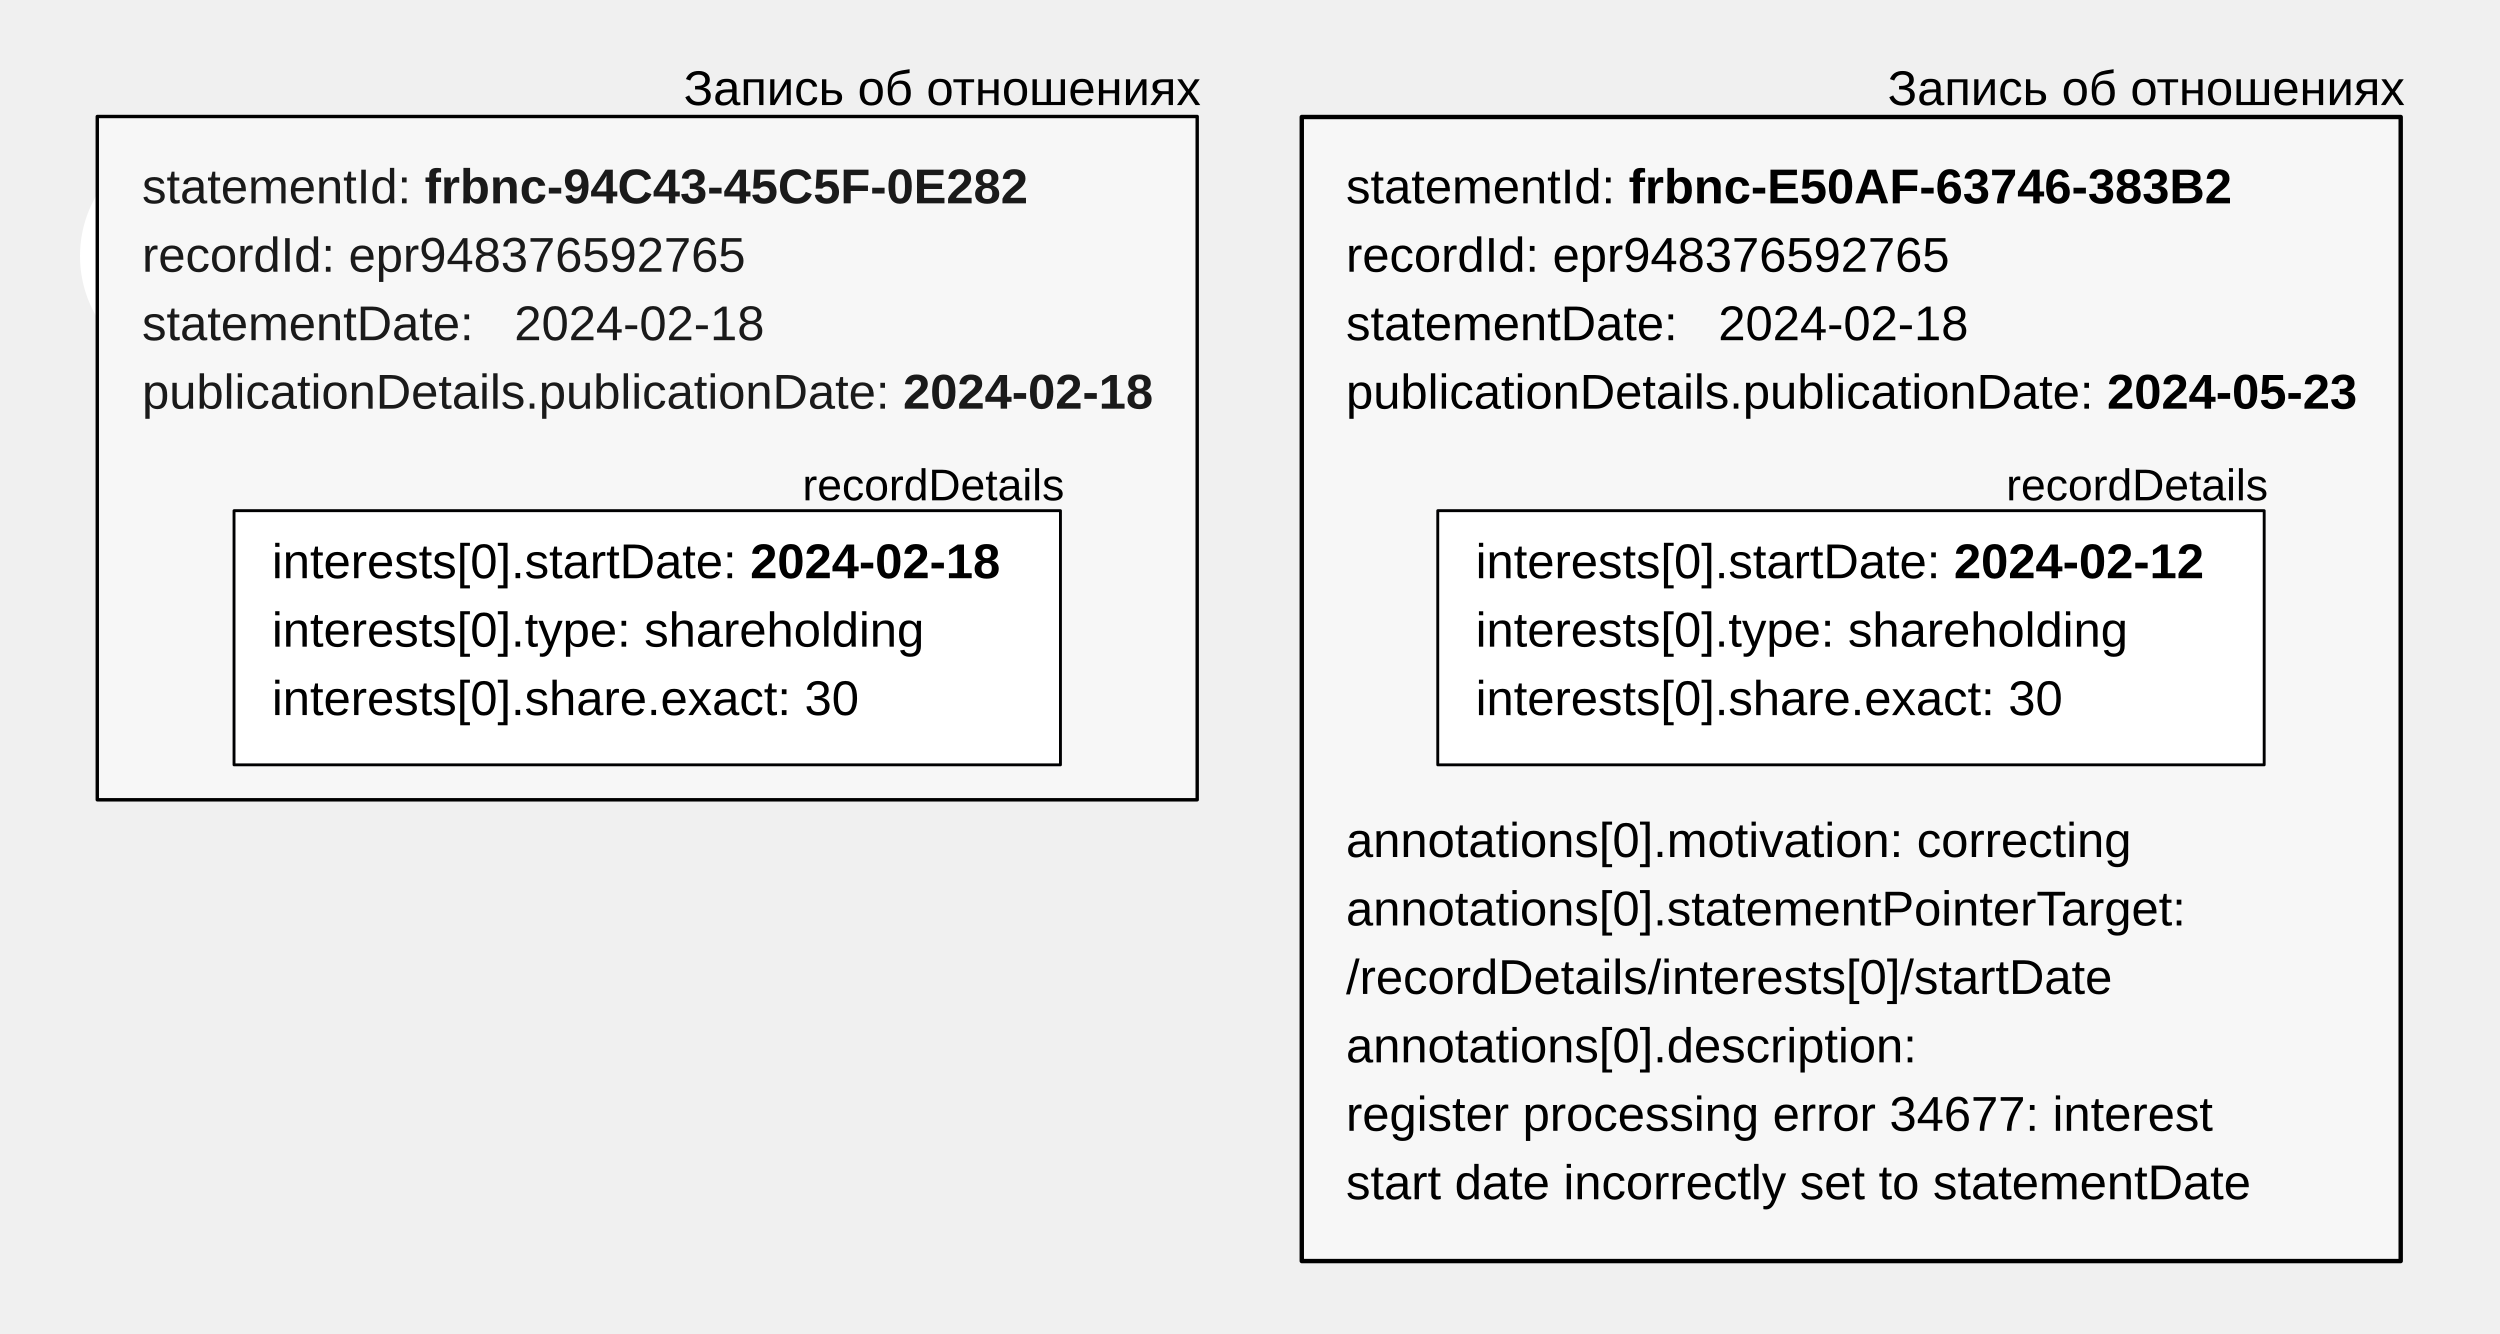
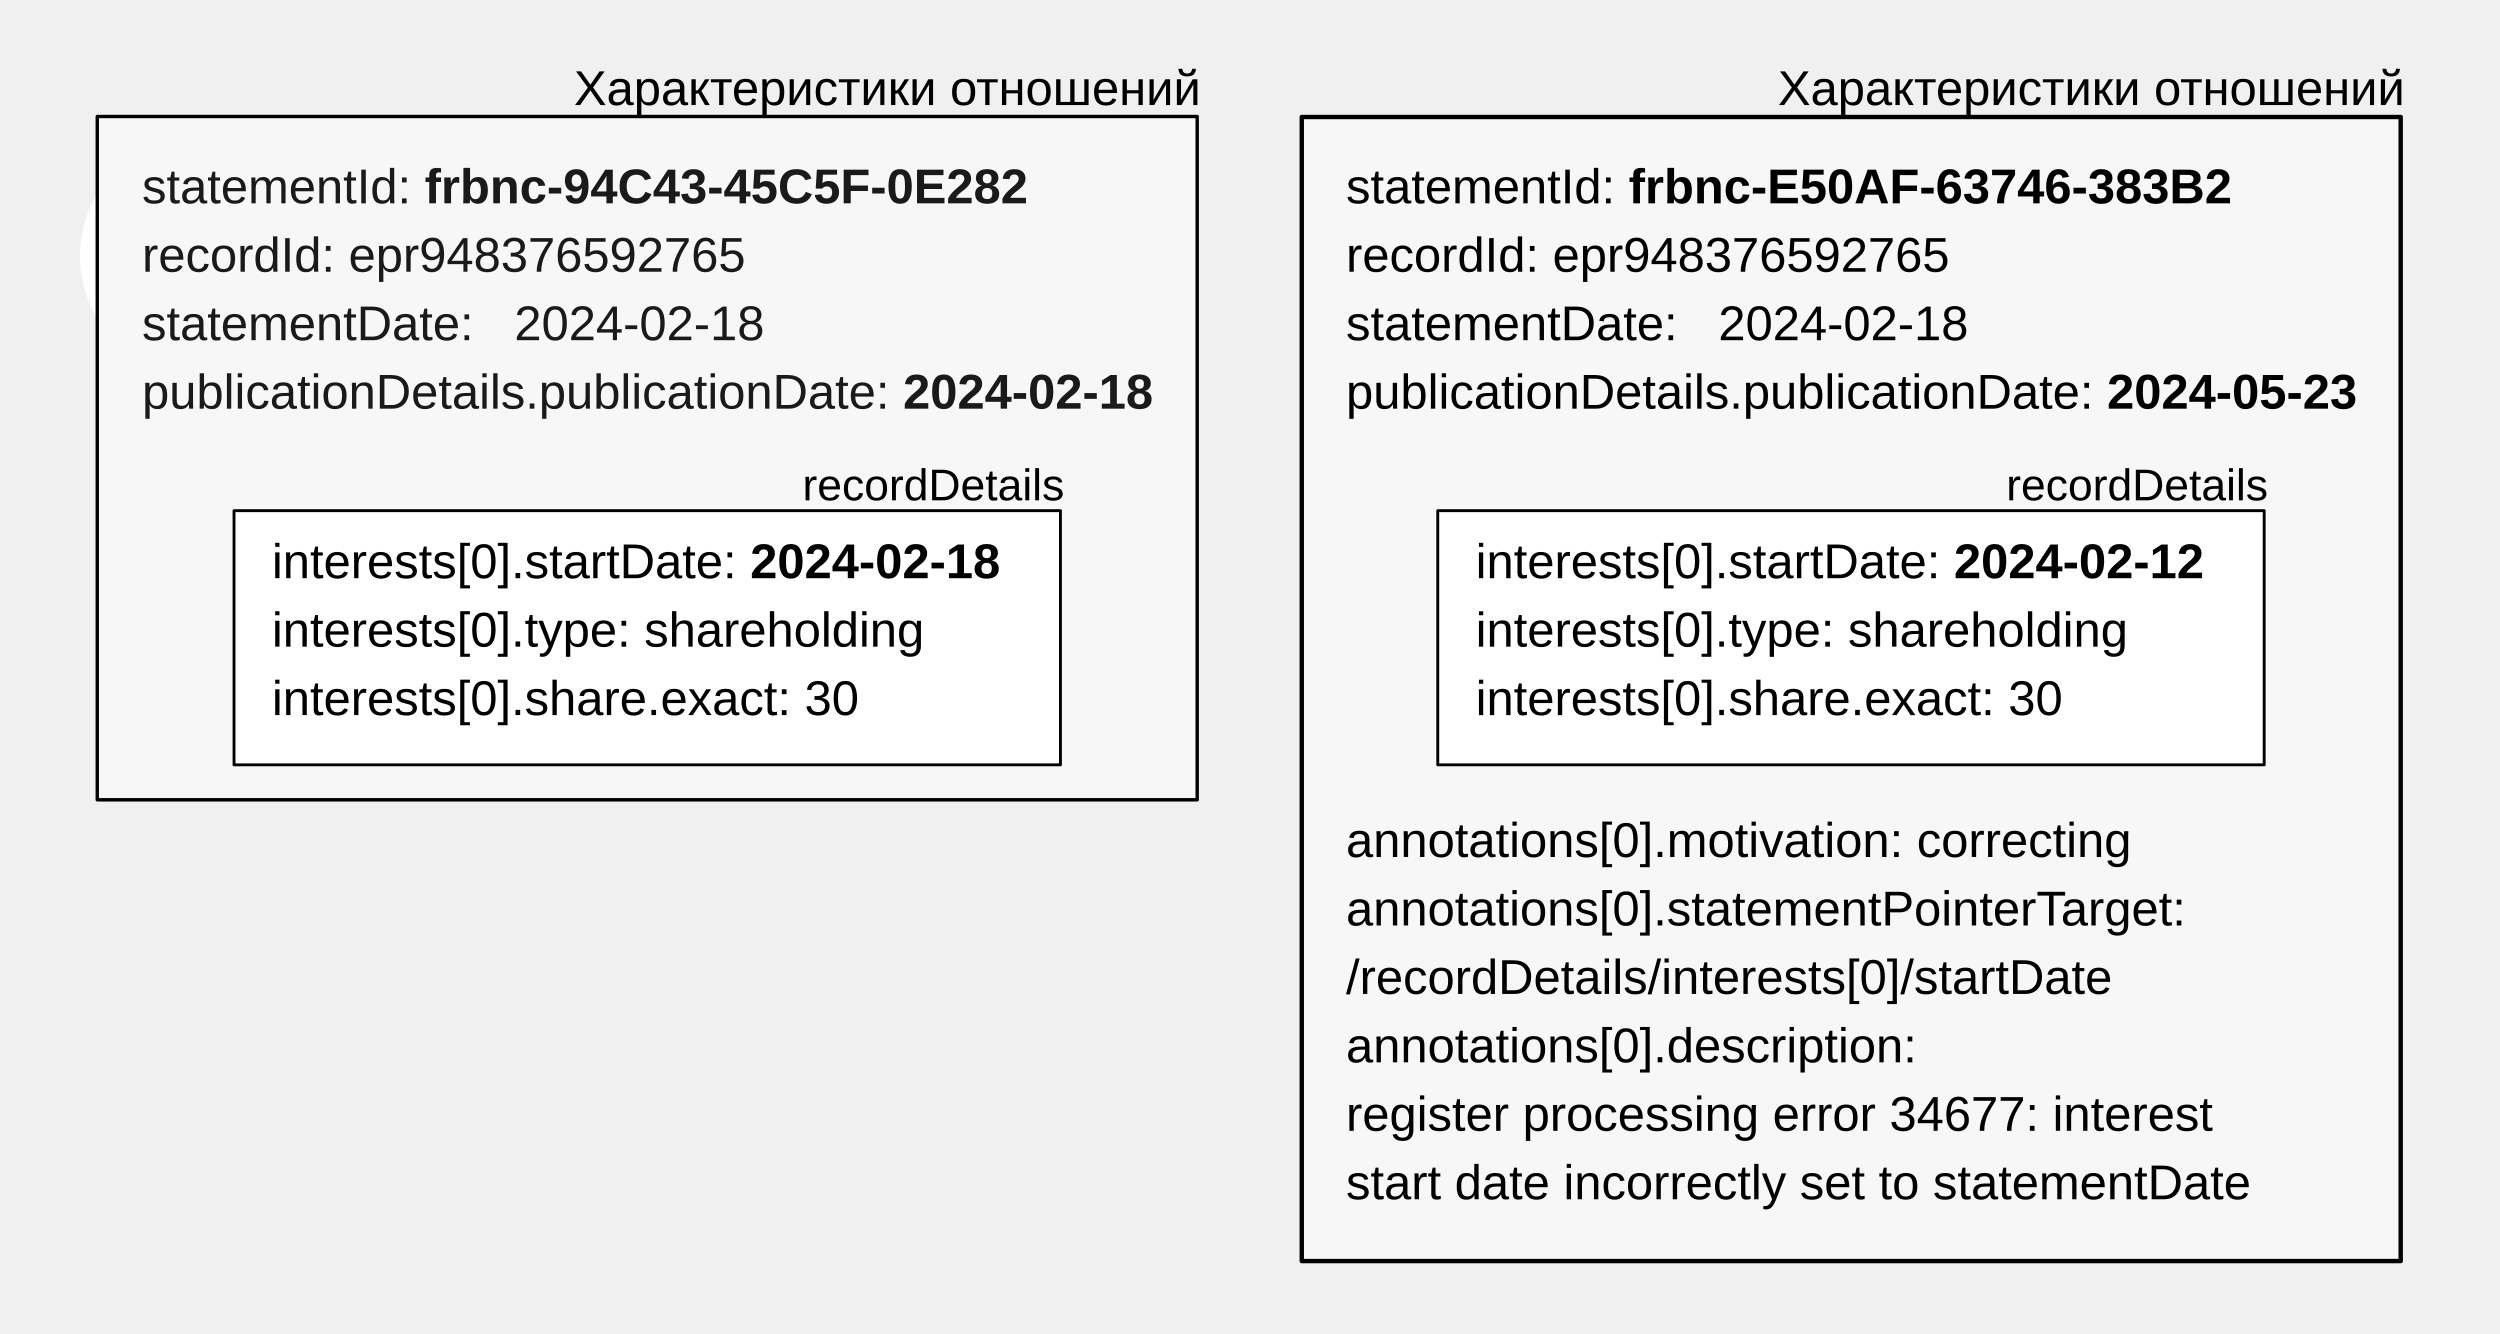
<svg xmlns="http://www.w3.org/2000/svg" version="1.1" viewBox="0 0 750 400" fill="none" stroke="none" stroke-linecap="square" stroke-miterlimit="10" id="svg15" width="750" height="400">
  <defs id="defs15">
    </defs>
  <clipPath id="p.0">
    <path d="M 0,0 H 481.134 V 423.533 H 0 Z" clip-rule="nonzero" id="path1" />
  </clipPath>
  <g clip-path="url(#p.0)" id="g15" style="display:inline" transform="translate(0,20.80498)">
    <path fill="#000000" fill-opacity="0" d="M 0,0 H 481.134 V 423.533 H 0 Z" fill-rule="evenodd" id="path2" />
    <path fill="#000000" fill-opacity="0" d="m 60,92 v 109.523 h 0.063 v 109.532" fill-rule="evenodd" id="path3" />
    <path fill="#ffffff" d="m 24,56 v 0 c 0,-19.882 16.118,-36 36,-36 v 0 C 69.548,20 78.705,23.793 85.456,30.544 92.207,37.295 96,46.452 96,56 v 0 c 0,19.882 -16.118,36 -36,36 v 0 c -19.882,0 -36,-16.118 -36,-36 z" fill-rule="evenodd" id="path6" />
    <path fill="#000000" fill-opacity="0" d="m 24,20 h 72 v 72 h -72 z" fill-rule="evenodd" id="path8" />
    <path fill="#000000" fill-opacity="0" d="m 24,311.047 h 72 v 72 h -72 z" fill-rule="evenodd" id="path12" />
    <path fill="#000000" fill-opacity="0" d="m 129.969,360.055 h 19.213 v 0.945 h -19.213 z" fill-rule="evenodd" id="path14" />
    <path fill="#000000" fill-opacity="0" d="m 182.756,360.055 h 19.213 v 0.945 h -19.213 z" fill-rule="evenodd" id="path15" />
  </g>
  <g id="layer1" transform="translate(-26.6913,9.61991)" />
  <g id="layer3" transform="translate(-26.6913,9.61991)" />
  <g id="layer2" style="display:inline" transform="translate(-26.6913,9.61991)">
    <g id="g6" transform="translate(-73.09616,-125.9789)">
      <g id="g8" transform="translate(-5.59945)">
        <g id="g24" transform="translate(-0.2291719,12.44343)">
          <rect style="display:inline;fill:#ffffff;fill-opacity:1;stroke:#3c31d4;stroke-width:0.708;stroke-linecap:round;stroke-linejoin:round;stroke-miterlimit:10;stroke-dasharray:none;stroke-opacity:1" id="rect11772-8-1" width="248.086" height="50.655" x="154.22" y="198.832" />
          <text xml:space="preserve" style="font-style:normal;font-variant:normal;font-weight:normal;font-stretch:normal;line-height:0%;font-family:Roboto;-inkscape-font-specification:'Roboto, Normal';text-align:start;letter-spacing:0px;word-spacing:0px;writing-mode:lr-tb;text-anchor:start;display:inline;fill:#535353;fill-opacity:1;stroke:none;stroke-width:1px;stroke-linecap:butt;stroke-linejoin:miter;stroke-opacity:1" x="165.668" y="213.173" id="text14691-5">
            <tspan x="165.668" y="213.173" style="color:#000000;font-style:normal;font-variant:normal;font-weight:normal;font-stretch:normal;font-size:15px;line-height:140%;font-family:Roboto;-inkscape-font-specification:'Roboto, Normal';text-align:start;writing-mode:lr-tb;text-anchor:start;clip-rule:nonzero;display:inline;overflow:visible;visibility:visible;opacity:1;isolation:auto;mix-blend-mode:normal;color-interpolation:sRGB;color-interpolation-filters:linearRGB;solid-color:#000000;solid-opacity:1;fill:#535353;fill-opacity:1;fill-rule:nonzero;stroke:none;stroke-width:1px;stroke-linecap:butt;stroke-linejoin:miter;stroke-miterlimit:4;stroke-dasharray:none;stroke-dashoffset:0;stroke-opacity:1;color-rendering:auto;image-rendering:auto;shape-rendering:auto;text-rendering:auto;enable-background:accumulate" id="tspan9725-9">type: selfDeclaration</tspan>
            <tspan x="165.668" y="234.173" style="color:#000000;font-style:normal;font-variant:normal;font-weight:normal;font-stretch:normal;font-size:15px;line-height:140%;font-family:Roboto;-inkscape-font-specification:'Roboto, Normal';text-align:start;writing-mode:lr-tb;text-anchor:start;clip-rule:nonzero;display:inline;overflow:visible;visibility:visible;opacity:1;isolation:auto;mix-blend-mode:normal;color-interpolation:sRGB;color-interpolation-filters:linearRGB;solid-color:#000000;solid-opacity:1;fill:#535353;fill-opacity:1;fill-rule:nonzero;stroke:none;stroke-width:1px;stroke-linecap:butt;stroke-linejoin:miter;stroke-miterlimit:4;stroke-dasharray:none;stroke-dashoffset:0;stroke-opacity:1;color-rendering:auto;image-rendering:auto;shape-rendering:auto;text-rendering:auto;enable-background:accumulate" id="tspan10952-4">assertedBy: Acme Industries Ltd</tspan>
          </text>
          <text class="cls-3" id="text31-0-9" style="font-style:normal;font-variant:normal;font-weight:bold;font-stretch:normal;font-size:13.75px;line-height:0%;font-family:Roboto;-inkscape-font-specification:'Roboto, Bold';text-align:end;writing-mode:lr-tb;text-anchor:end;display:inline;fill:#ffffff;fill-opacity:1" x="436.33" y="185.802">
            <tspan x="396.976" y="185.802" id="tspan35-6-0" style="font-style:normal;font-variant:normal;font-weight:bold;font-stretch:normal;font-size:13.75px;line-height:125%;font-family:Roboto;-inkscape-font-specification:'Roboto, Bold';text-align:end;writing-mode:lr-tb;text-anchor:end;fill:#1f1f1f;fill-opacity:1">source</tspan>
          </text>
          <rect style="display:inline;fill:#f7f7f7;fill-opacity:1;stroke:#000000;stroke-width:1.023;stroke-linecap:round;stroke-linejoin:round;stroke-miterlimit:10;stroke-dasharray:none;stroke-opacity:1" id="rect11772-5" width="329.977" height="204.991" x="134.799" y="138.864" />
          <rect style="fill:#ffffff;fill-opacity:1;stroke:#000001;stroke-width:0.868;stroke-linecap:round;stroke-linejoin:round;stroke-miterlimit:10;stroke-dasharray:none;stroke-opacity:1" id="rect11772-8-4" width="247.926" height="76.252" x="175.825" y="257.118" />
          <text xml:space="preserve" style="font-style:normal;font-variant:normal;font-weight:normal;font-stretch:normal;font-size:14.667px;line-height:0%;font-family:Arial;-inkscape-font-specification:'Arial, Normal';font-variant-ligatures:normal;font-variant-caps:normal;font-variant-numeric:normal;font-variant-east-asian:normal;text-align:start;letter-spacing:0px;word-spacing:0px;writing-mode:lr-tb;text-anchor:start;fill:#535353;fill-opacity:1;stroke:none;stroke-width:1px;stroke-linecap:butt;stroke-linejoin:miter;stroke-opacity:1" x="187.193" y="277.379" id="text14691-44">
            <tspan x="187.193" y="277.379" style="color:#000000;font-style:normal;font-variant:normal;font-weight:normal;font-stretch:normal;font-size:14.667px;line-height:140%;font-family:Arial;-inkscape-font-specification:'Arial, Normal';font-variant-ligatures:normal;font-variant-caps:normal;font-variant-numeric:normal;font-variant-east-asian:normal;text-align:start;writing-mode:lr-tb;text-anchor:start;clip-rule:nonzero;display:inline;overflow:visible;visibility:visible;opacity:1;isolation:auto;mix-blend-mode:normal;color-interpolation:sRGB;color-interpolation-filters:linearRGB;solid-color:#000000;solid-opacity:1;fill:#000000;fill-opacity:1;fill-rule:nonzero;stroke:none;stroke-width:1px;stroke-linecap:butt;stroke-linejoin:miter;stroke-miterlimit:4;stroke-dasharray:none;stroke-dashoffset:0;stroke-opacity:1;color-rendering:auto;image-rendering:auto;shape-rendering:auto;text-rendering:auto;enable-background:accumulate" id="tspan10952-7">interests[0].startDate: <tspan style="font-weight:bold;fill:#000000" id="tspan13">2024-02-18</tspan>
            </tspan>
            <tspan x="187.193" y="297.912" style="color:#000000;font-style:normal;font-variant:normal;font-weight:normal;font-stretch:normal;font-size:14.667px;line-height:140%;font-family:Arial;-inkscape-font-specification:'Arial, Normal';font-variant-ligatures:normal;font-variant-caps:normal;font-variant-numeric:normal;font-variant-east-asian:normal;text-align:start;writing-mode:lr-tb;text-anchor:start;clip-rule:nonzero;display:inline;overflow:visible;visibility:visible;opacity:1;isolation:auto;mix-blend-mode:normal;color-interpolation:sRGB;color-interpolation-filters:linearRGB;solid-color:#000000;solid-opacity:1;fill:#000000;fill-opacity:1;fill-rule:nonzero;stroke:none;stroke-width:1px;stroke-linecap:butt;stroke-linejoin:miter;stroke-miterlimit:4;stroke-dasharray:none;stroke-dashoffset:0;stroke-opacity:1;color-rendering:auto;image-rendering:auto;shape-rendering:auto;text-rendering:auto;enable-background:accumulate" id="tspan7">interests[0].type: shareholding</tspan>
            <tspan x="187.193" y="318.446" style="color:#000000;font-style:normal;font-variant:normal;font-weight:normal;font-stretch:normal;font-size:14.667px;line-height:140%;font-family:Arial;-inkscape-font-specification:'Arial, Normal';font-variant-ligatures:normal;font-variant-caps:normal;font-variant-numeric:normal;font-variant-east-asian:normal;text-align:start;writing-mode:lr-tb;text-anchor:start;clip-rule:nonzero;display:inline;overflow:visible;visibility:visible;opacity:1;isolation:auto;mix-blend-mode:normal;color-interpolation:sRGB;color-interpolation-filters:linearRGB;solid-color:#000000;solid-opacity:1;fill:#000000;fill-opacity:1;fill-rule:nonzero;stroke:none;stroke-width:1px;stroke-linecap:butt;stroke-linejoin:miter;stroke-miterlimit:4;stroke-dasharray:none;stroke-dashoffset:0;stroke-opacity:1;color-rendering:auto;image-rendering:auto;shape-rendering:auto;text-rendering:auto;enable-background:accumulate" id="tspan8">interests[0].share.exact: 30</tspan>
          </text>
          <text class="cls-3" id="text31-0-6" style="font-style:normal;font-variant:normal;font-weight:bold;font-stretch:normal;font-size:13.333px;line-height:0%;font-family:Arial;-inkscape-font-specification:'Arial, Bold';font-variant-ligatures:normal;font-variant-caps:normal;font-variant-numeric:normal;font-variant-east-asian:normal;text-align:end;writing-mode:lr-tb;text-anchor:end;fill:#ffffff;fill-opacity:1" x="464.262" y="254.008">
            <tspan x="424.908" y="254.008" id="tspan35-6-3" style="font-style:normal;font-variant:normal;font-weight:normal;font-stretch:normal;font-size:13.333px;line-height:125%;font-family:Arial;-inkscape-font-specification:'Arial, Bold';font-variant-ligatures:normal;font-variant-caps:normal;font-variant-numeric:normal;font-variant-east-asian:normal;text-align:end;writing-mode:lr-tb;text-anchor:end;fill:#000000;fill-opacity:1">recordDetails</tspan>
          </text>
          <text class="cls-3" id="text31-0-6-3" style="font-style:normal;font-variant:normal;font-weight:bold;font-stretch:normal;font-size:14.667px;line-height:0%;font-family:Arial;-inkscape-font-specification:'Arial, Bold';font-variant-ligatures:normal;font-variant-caps:normal;font-variant-numeric:normal;font-variant-east-asian:normal;text-align:end;writing-mode:lr-tb;text-anchor:end;display:inline;fill:#ffffff;fill-opacity:1" x="505.207" y="135.437">
-             <tspan x="465.853" y="135.437" id="tspan35-6-3-67" style="font-style:normal;font-variant:normal;font-weight:normal;font-stretch:normal;font-size:14.667px;line-height:125%;font-family:Arial;-inkscape-font-specification:'Arial, Bold';font-variant-ligatures:normal;font-variant-caps:normal;font-variant-numeric:normal;font-variant-east-asian:normal;text-align:end;writing-mode:lr-tb;text-anchor:end;fill:#000000;fill-opacity:1">Запись об отношениях</tspan>
+             <tspan x="465.853" y="135.437" id="tspan35-6-3-67" style="font-style:normal;font-variant:normal;font-weight:normal;font-stretch:normal;font-size:14.667px;line-height:125%;font-family:Arial;-inkscape-font-specification:'Arial, Bold';font-variant-ligatures:normal;font-variant-caps:normal;font-variant-numeric:normal;font-variant-east-asian:normal;text-align:end;writing-mode:lr-tb;text-anchor:end;fill:#000000;fill-opacity:1">Характеристики отношений</tspan>
          </text>
          <text xml:space="preserve" style="font-style:normal;font-variant:normal;font-weight:normal;font-stretch:normal;font-size:14.667px;line-height:0%;font-family:Arial;-inkscape-font-specification:'Arial, Normal';font-variant-ligatures:normal;font-variant-caps:normal;font-variant-numeric:normal;font-variant-east-asian:normal;text-align:start;letter-spacing:0px;word-spacing:0px;writing-mode:lr-tb;text-anchor:start;fill:#535353;fill-opacity:1;stroke:none;stroke-width:1px;stroke-linecap:butt;stroke-linejoin:miter;stroke-opacity:1" x="148.229" y="144.379" id="text14691-4-1">
            <tspan x="148.229" y="144.379" style="color:#000000;font-style:normal;font-variant:normal;font-weight:normal;font-stretch:normal;font-size:14.667px;line-height:140%;font-family:Arial;-inkscape-font-specification:'Arial, Normal';font-variant-ligatures:normal;font-variant-caps:normal;font-variant-numeric:normal;font-variant-east-asian:normal;text-align:start;writing-mode:lr-tb;text-anchor:start;clip-rule:nonzero;display:inline;overflow:visible;visibility:visible;opacity:1;isolation:auto;mix-blend-mode:normal;color-interpolation:sRGB;color-interpolation-filters:linearRGB;solid-color:#000000;solid-opacity:1;fill:#535353;fill-opacity:1;fill-rule:nonzero;stroke:none;stroke-width:1px;stroke-linecap:butt;stroke-linejoin:miter;stroke-miterlimit:4;stroke-dasharray:none;stroke-dashoffset:0;stroke-opacity:1;color-rendering:auto;image-rendering:auto;shape-rendering:auto;text-rendering:auto;enable-background:accumulate" id="tspan3" />
            <tspan x="148.229" y="164.912" style="color:#000000;font-style:normal;font-variant:normal;font-weight:normal;font-stretch:normal;font-size:14.667px;line-height:140%;font-family:Arial;-inkscape-font-specification:'Arial, Normal';font-variant-ligatures:normal;font-variant-caps:normal;font-variant-numeric:normal;font-variant-east-asian:normal;text-align:start;writing-mode:lr-tb;text-anchor:start;clip-rule:nonzero;display:inline;overflow:visible;visibility:visible;opacity:1;isolation:auto;mix-blend-mode:normal;color-interpolation:sRGB;color-interpolation-filters:linearRGB;solid-color:#000000;solid-opacity:1;fill:#1a1a1a;fill-opacity:1;fill-rule:nonzero;stroke:none;stroke-width:1px;stroke-linecap:butt;stroke-linejoin:miter;stroke-miterlimit:4;stroke-dasharray:none;stroke-dashoffset:0;stroke-opacity:1;color-rendering:auto;image-rendering:auto;shape-rendering:auto;text-rendering:auto;enable-background:accumulate" id="tspan2">statementId: <tspan style="font-weight:bold;fill:#1a1a1a" id="tspan12">frbnc-94C43-45C5F-0E282</tspan>
            </tspan>
            <tspan x="148.229" y="185.445" style="color:#000000;font-style:normal;font-variant:normal;font-weight:normal;font-stretch:normal;font-size:14.667px;line-height:140%;font-family:Arial;-inkscape-font-specification:'Arial, Normal';font-variant-ligatures:normal;font-variant-caps:normal;font-variant-numeric:normal;font-variant-east-asian:normal;text-align:start;writing-mode:lr-tb;text-anchor:start;clip-rule:nonzero;display:inline;overflow:visible;visibility:visible;opacity:1;isolation:auto;mix-blend-mode:normal;color-interpolation:sRGB;color-interpolation-filters:linearRGB;solid-color:#000000;solid-opacity:1;fill:#1a1a1a;fill-opacity:1;fill-rule:nonzero;stroke:none;stroke-width:1px;stroke-linecap:butt;stroke-linejoin:miter;stroke-miterlimit:4;stroke-dasharray:none;stroke-dashoffset:0;stroke-opacity:1;color-rendering:auto;image-rendering:auto;shape-rendering:auto;text-rendering:auto;enable-background:accumulate" id="tspan6">recordId: epr948376592765</tspan>
            <tspan x="148.229" y="205.979" style="color:#000000;font-style:normal;font-variant:normal;font-weight:normal;font-stretch:normal;font-size:14.667px;line-height:140%;font-family:Arial;-inkscape-font-specification:'Arial, Normal';font-variant-ligatures:normal;font-variant-caps:normal;font-variant-numeric:normal;font-variant-east-asian:normal;text-align:start;writing-mode:lr-tb;text-anchor:start;clip-rule:nonzero;display:inline;overflow:visible;visibility:visible;opacity:1;isolation:auto;mix-blend-mode:normal;color-interpolation:sRGB;color-interpolation-filters:linearRGB;solid-color:#000000;solid-opacity:1;fill:#1a1a1a;fill-opacity:1;fill-rule:nonzero;stroke:none;stroke-width:1px;stroke-linecap:butt;stroke-linejoin:miter;stroke-miterlimit:4;stroke-dasharray:none;stroke-dashoffset:0;stroke-opacity:1;color-rendering:auto;image-rendering:auto;shape-rendering:auto;text-rendering:auto;enable-background:accumulate" id="tspan4">statementDate:   2024-02-18</tspan>
            <tspan x="148.229" y="226.512" style="color:#000000;font-style:normal;font-variant:normal;font-weight:normal;font-stretch:normal;font-size:14.667px;line-height:140%;font-family:Arial;-inkscape-font-specification:'Arial, Normal';font-variant-ligatures:normal;font-variant-caps:normal;font-variant-numeric:normal;font-variant-east-asian:normal;text-align:start;writing-mode:lr-tb;text-anchor:start;clip-rule:nonzero;display:inline;overflow:visible;visibility:visible;opacity:1;isolation:auto;mix-blend-mode:normal;color-interpolation:sRGB;color-interpolation-filters:linearRGB;solid-color:#000000;solid-opacity:1;fill:#1a1a1a;fill-opacity:1;fill-rule:nonzero;stroke:none;stroke-width:1px;stroke-linecap:butt;stroke-linejoin:miter;stroke-miterlimit:4;stroke-dasharray:none;stroke-dashoffset:0;stroke-opacity:1;color-rendering:auto;image-rendering:auto;shape-rendering:auto;text-rendering:auto;enable-background:accumulate" id="tspan1">publicationDetails.publicationDate: <tspan style="font-weight:bold;fill:#1a1a1a" id="tspan11">2024-02-18</tspan>
            </tspan>
            <tspan x="148.229" y="236.779" style="color:#000000;font-style:normal;font-variant:normal;font-weight:normal;font-stretch:normal;font-size:14.667px;line-height:140%;font-family:Arial;-inkscape-font-specification:'Arial, Normal';font-variant-ligatures:normal;font-variant-caps:normal;font-variant-numeric:normal;font-variant-east-asian:normal;text-align:start;writing-mode:lr-tb;text-anchor:start;clip-rule:nonzero;display:inline;overflow:visible;visibility:visible;opacity:1;isolation:auto;mix-blend-mode:normal;color-interpolation:sRGB;color-interpolation-filters:linearRGB;solid-color:#000000;solid-opacity:1;fill:#1a1a1a;fill-opacity:1;fill-rule:nonzero;stroke:none;stroke-width:1px;stroke-linecap:butt;stroke-linejoin:miter;stroke-miterlimit:4;stroke-dasharray:none;stroke-dashoffset:0;stroke-opacity:1;color-rendering:auto;image-rendering:auto;shape-rendering:auto;text-rendering:auto;enable-background:accumulate" id="tspan2-17" />
          </text>
          <rect style="display:inline;fill:#ffffff;fill-opacity:1;stroke:#3c31d4;stroke-width:0.708;stroke-linecap:round;stroke-linejoin:round;stroke-miterlimit:10;stroke-dasharray:none;stroke-opacity:1" id="rect11772-8-1-6" width="248.086" height="50.655" x="515.419" y="198.832" />
          <text xml:space="preserve" style="font-style:normal;font-variant:normal;font-weight:normal;font-stretch:normal;line-height:0%;font-family:Roboto;-inkscape-font-specification:'Roboto, Normal';text-align:start;letter-spacing:0px;word-spacing:0px;writing-mode:lr-tb;text-anchor:start;display:inline;fill:#535353;fill-opacity:1;stroke:none;stroke-width:1px;stroke-linecap:butt;stroke-linejoin:miter;stroke-opacity:1" x="526.867" y="213.173" id="text14691-5-1">
            <tspan x="526.867" y="213.173" style="color:#000000;font-style:normal;font-variant:normal;font-weight:normal;font-stretch:normal;font-size:15px;line-height:140%;font-family:Roboto;-inkscape-font-specification:'Roboto, Normal';text-align:start;writing-mode:lr-tb;text-anchor:start;clip-rule:nonzero;display:inline;overflow:visible;visibility:visible;opacity:1;isolation:auto;mix-blend-mode:normal;color-interpolation:sRGB;color-interpolation-filters:linearRGB;solid-color:#000000;solid-opacity:1;fill:#535353;fill-opacity:1;fill-rule:nonzero;stroke:none;stroke-width:1px;stroke-linecap:butt;stroke-linejoin:miter;stroke-miterlimit:4;stroke-dasharray:none;stroke-dashoffset:0;stroke-opacity:1;color-rendering:auto;image-rendering:auto;shape-rendering:auto;text-rendering:auto;enable-background:accumulate" id="tspan9725-9-8">type: selfDeclaration</tspan>
            <tspan x="526.867" y="234.173" style="color:#000000;font-style:normal;font-variant:normal;font-weight:normal;font-stretch:normal;font-size:15px;line-height:140%;font-family:Roboto;-inkscape-font-specification:'Roboto, Normal';text-align:start;writing-mode:lr-tb;text-anchor:start;clip-rule:nonzero;display:inline;overflow:visible;visibility:visible;opacity:1;isolation:auto;mix-blend-mode:normal;color-interpolation:sRGB;color-interpolation-filters:linearRGB;solid-color:#000000;solid-opacity:1;fill:#535353;fill-opacity:1;fill-rule:nonzero;stroke:none;stroke-width:1px;stroke-linecap:butt;stroke-linejoin:miter;stroke-miterlimit:4;stroke-dasharray:none;stroke-dashoffset:0;stroke-opacity:1;color-rendering:auto;image-rendering:auto;shape-rendering:auto;text-rendering:auto;enable-background:accumulate" id="tspan10952-4-7">assertedBy: Acme Industries Ltd</tspan>
          </text>
          <text class="cls-3" id="text31-0-9-9" style="font-style:normal;font-variant:normal;font-weight:bold;font-stretch:normal;font-size:13.75px;line-height:0%;font-family:Roboto;-inkscape-font-specification:'Roboto, Bold';text-align:end;writing-mode:lr-tb;text-anchor:end;display:inline;fill:#ffffff;fill-opacity:1" x="797.529" y="185.802">
            <tspan x="758.175" y="185.802" id="tspan35-6-0-2" style="font-style:normal;font-variant:normal;font-weight:bold;font-stretch:normal;font-size:13.75px;line-height:125%;font-family:Roboto;-inkscape-font-specification:'Roboto, Bold';text-align:end;writing-mode:lr-tb;text-anchor:end;fill:#1f1f1f;fill-opacity:1">source</tspan>
          </text>
          <rect style="display:inline;fill:#f7f7f7;fill-opacity:1;stroke:#000000;stroke-width:1.323;stroke-linecap:round;stroke-linejoin:round;stroke-miterlimit:10;stroke-dasharray:none;stroke-opacity:1" id="rect11772-5-0" width="329.677" height="343.218" x="496.148" y="139.013" />
          <text class="cls-3" id="text31-0-6-3-5" style="font-style:normal;font-variant:normal;font-weight:bold;font-stretch:normal;font-size:14.667px;line-height:0%;font-family:Arial;-inkscape-font-specification:'Arial, Bold';font-variant-ligatures:normal;font-variant-caps:normal;font-variant-numeric:normal;font-variant-east-asian:normal;text-align:end;writing-mode:lr-tb;text-anchor:end;display:inline;fill:#ffffff;fill-opacity:1" x="866.406" y="135.437">
-             <tspan x="827.052" y="135.437" id="tspan35-6-3-67-6" style="font-style:normal;font-variant:normal;font-weight:normal;font-stretch:normal;font-size:14.667px;line-height:125%;font-family:Arial;-inkscape-font-specification:'Arial, Bold';font-variant-ligatures:normal;font-variant-caps:normal;font-variant-numeric:normal;font-variant-east-asian:normal;text-align:end;writing-mode:lr-tb;text-anchor:end;fill:#000000;fill-opacity:1">Запись об отношениях</tspan>
+             <tspan x="827.052" y="135.437" id="tspan35-6-3-67-6" style="font-style:normal;font-variant:normal;font-weight:normal;font-stretch:normal;font-size:14.667px;line-height:125%;font-family:Arial;-inkscape-font-specification:'Arial, Bold';font-variant-ligatures:normal;font-variant-caps:normal;font-variant-numeric:normal;font-variant-east-asian:normal;text-align:end;writing-mode:lr-tb;text-anchor:end;fill:#000000;fill-opacity:1">Характеристики отношений</tspan>
          </text>
          <text xml:space="preserve" style="font-style:normal;font-variant:normal;font-weight:normal;font-stretch:normal;font-size:14.667px;line-height:0%;font-family:Arial;-inkscape-font-specification:'Arial, Normal';font-variant-ligatures:normal;font-variant-caps:normal;font-variant-numeric:normal;font-variant-east-asian:normal;text-align:start;letter-spacing:0px;word-spacing:0px;writing-mode:lr-tb;text-anchor:start;display:inline;fill:#535353;fill-opacity:1;stroke:none;stroke-width:1px;stroke-linecap:butt;stroke-linejoin:miter;stroke-opacity:1" x="509.428" y="144.379" id="text14691-4-1-2">
            <tspan x="509.428" y="144.379" style="color:#000000;font-style:normal;font-variant:normal;font-weight:normal;font-stretch:normal;font-size:14.667px;line-height:140%;font-family:Arial;-inkscape-font-specification:'Arial, Normal';font-variant-ligatures:normal;font-variant-caps:normal;font-variant-numeric:normal;font-variant-east-asian:normal;text-align:start;writing-mode:lr-tb;text-anchor:start;clip-rule:nonzero;display:inline;overflow:visible;visibility:visible;opacity:1;isolation:auto;mix-blend-mode:normal;color-interpolation:sRGB;color-interpolation-filters:linearRGB;solid-color:#000000;solid-opacity:1;fill:#535353;fill-opacity:1;fill-rule:nonzero;stroke:none;stroke-width:1px;stroke-linecap:butt;stroke-linejoin:miter;stroke-miterlimit:4;stroke-dasharray:none;stroke-dashoffset:0;stroke-opacity:1;color-rendering:auto;image-rendering:auto;shape-rendering:auto;text-rendering:auto;enable-background:accumulate" id="tspan3-9" />
            <tspan x="509.428" y="164.912" style="color:#000000;font-style:normal;font-variant:normal;font-weight:normal;font-stretch:normal;font-size:14.667px;line-height:140%;font-family:Arial;-inkscape-font-specification:'Arial, Normal';font-variant-ligatures:normal;font-variant-caps:normal;font-variant-numeric:normal;font-variant-east-asian:normal;text-align:start;writing-mode:lr-tb;text-anchor:start;clip-rule:nonzero;display:inline;overflow:visible;visibility:visible;opacity:1;isolation:auto;mix-blend-mode:normal;color-interpolation:sRGB;color-interpolation-filters:linearRGB;solid-color:#000000;solid-opacity:1;fill:#000000;fill-opacity:1;fill-rule:nonzero;stroke:none;stroke-width:1px;stroke-linecap:butt;stroke-linejoin:miter;stroke-miterlimit:4;stroke-dasharray:none;stroke-dashoffset:0;stroke-opacity:1;color-rendering:auto;image-rendering:auto;shape-rendering:auto;text-rendering:auto;enable-background:accumulate" id="tspan2-1">statementId: <tspan style="font-weight:bold;fill:#000000" id="tspan10">frbnc-E50AF-63746-383B2</tspan>
            </tspan>
            <tspan x="509.428" y="185.445" style="color:#000000;font-style:normal;font-variant:normal;font-weight:normal;font-stretch:normal;font-size:14.667px;line-height:140%;font-family:Arial;-inkscape-font-specification:'Arial, Normal';font-variant-ligatures:normal;font-variant-caps:normal;font-variant-numeric:normal;font-variant-east-asian:normal;text-align:start;writing-mode:lr-tb;text-anchor:start;clip-rule:nonzero;display:inline;overflow:visible;visibility:visible;opacity:1;isolation:auto;mix-blend-mode:normal;color-interpolation:sRGB;color-interpolation-filters:linearRGB;solid-color:#000000;solid-opacity:1;fill:#000000;fill-opacity:1;fill-rule:nonzero;stroke:none;stroke-width:1px;stroke-linecap:butt;stroke-linejoin:miter;stroke-miterlimit:4;stroke-dasharray:none;stroke-dashoffset:0;stroke-opacity:1;color-rendering:auto;image-rendering:auto;shape-rendering:auto;text-rendering:auto;enable-background:accumulate" id="tspan6-2">recordId: epr948376592765</tspan>
            <tspan x="509.428" y="205.979" style="color:#000000;font-style:normal;font-variant:normal;font-weight:normal;font-stretch:normal;font-size:14.667px;line-height:140%;font-family:Arial;-inkscape-font-specification:'Arial, Normal';font-variant-ligatures:normal;font-variant-caps:normal;font-variant-numeric:normal;font-variant-east-asian:normal;text-align:start;writing-mode:lr-tb;text-anchor:start;clip-rule:nonzero;display:inline;overflow:visible;visibility:visible;opacity:1;isolation:auto;mix-blend-mode:normal;color-interpolation:sRGB;color-interpolation-filters:linearRGB;solid-color:#000000;solid-opacity:1;fill:#000000;fill-opacity:1;fill-rule:nonzero;stroke:none;stroke-width:1px;stroke-linecap:butt;stroke-linejoin:miter;stroke-miterlimit:4;stroke-dasharray:none;stroke-dashoffset:0;stroke-opacity:1;color-rendering:auto;image-rendering:auto;shape-rendering:auto;text-rendering:auto;enable-background:accumulate" id="tspan4-7">statementDate:   2024-02-18</tspan>
            <tspan x="509.428" y="226.512" style="color:#000000;font-style:normal;font-variant:normal;font-weight:normal;font-stretch:normal;font-size:14.667px;line-height:140%;font-family:Arial;-inkscape-font-specification:'Arial, Normal';font-variant-ligatures:normal;font-variant-caps:normal;font-variant-numeric:normal;font-variant-east-asian:normal;text-align:start;writing-mode:lr-tb;text-anchor:start;clip-rule:nonzero;display:inline;overflow:visible;visibility:visible;opacity:1;isolation:auto;mix-blend-mode:normal;color-interpolation:sRGB;color-interpolation-filters:linearRGB;solid-color:#000000;solid-opacity:1;fill:#000000;fill-opacity:1;fill-rule:nonzero;stroke:none;stroke-width:1px;stroke-linecap:butt;stroke-linejoin:miter;stroke-miterlimit:4;stroke-dasharray:none;stroke-dashoffset:0;stroke-opacity:1;color-rendering:auto;image-rendering:auto;shape-rendering:auto;text-rendering:auto;enable-background:accumulate" id="tspan1-0">publicationDetails.publicationDate: <tspan style="font-weight:bold;fill:#000000" id="tspan9">2024-05-23</tspan>
            </tspan>
            <tspan x="509.428" y="236.779" style="color:#000000;font-style:normal;font-variant:normal;font-weight:bold;font-stretch:normal;font-size:14.667px;line-height:140%;font-family:Arial;-inkscape-font-specification:'Arial, Normal';font-variant-ligatures:normal;font-variant-caps:normal;font-variant-numeric:normal;font-variant-east-asian:normal;text-align:start;writing-mode:lr-tb;text-anchor:start;clip-rule:nonzero;display:inline;overflow:visible;visibility:visible;opacity:1;isolation:auto;mix-blend-mode:normal;color-interpolation:sRGB;color-interpolation-filters:linearRGB;solid-color:#000000;solid-opacity:1;fill:#000000;fill-opacity:1;fill-rule:nonzero;stroke:none;stroke-width:1px;stroke-linecap:butt;stroke-linejoin:miter;stroke-miterlimit:4;stroke-dasharray:none;stroke-dashoffset:0;stroke-opacity:1;color-rendering:auto;image-rendering:auto;shape-rendering:auto;text-rendering:auto;enable-background:accumulate" id="tspan2-17-9" />
          </text>
          <text xml:space="preserve" style="font-style:normal;font-variant:normal;font-weight:normal;font-stretch:normal;font-size:14.667px;line-height:0%;font-family:Arial;-inkscape-font-specification:'Arial, Normal';font-variant-ligatures:normal;font-variant-caps:normal;font-variant-numeric:normal;font-variant-east-asian:normal;text-align:start;letter-spacing:0px;word-spacing:0px;writing-mode:lr-tb;text-anchor:start;display:inline;fill:#535353;fill-opacity:1;stroke:none;stroke-width:1px;stroke-linecap:butt;stroke-linejoin:miter;stroke-opacity:1" x="509.421" y="340.49" id="text14691-4-1-2-2">
            <tspan x="509.421" y="340.49" style="color:#000000;font-style:normal;font-variant:normal;font-weight:normal;font-stretch:normal;font-size:14.667px;line-height:140%;font-family:Arial;-inkscape-font-specification:'Arial, Normal';font-variant-ligatures:normal;font-variant-caps:normal;font-variant-numeric:normal;font-variant-east-asian:normal;text-align:start;writing-mode:lr-tb;text-anchor:start;clip-rule:nonzero;display:inline;overflow:visible;visibility:visible;opacity:1;isolation:auto;mix-blend-mode:normal;color-interpolation:sRGB;color-interpolation-filters:linearRGB;solid-color:#000000;solid-opacity:1;fill:#535353;fill-opacity:1;fill-rule:nonzero;stroke:none;stroke-width:1px;stroke-linecap:butt;stroke-linejoin:miter;stroke-miterlimit:4;stroke-dasharray:none;stroke-dashoffset:0;stroke-opacity:1;color-rendering:auto;image-rendering:auto;shape-rendering:auto;text-rendering:auto;enable-background:accumulate" id="tspan3-9-0" />
            <tspan x="509.421" y="361.024" style="color:#000000;font-style:normal;font-variant:normal;font-weight:normal;font-stretch:normal;font-size:14.667px;line-height:140%;font-family:Arial;-inkscape-font-specification:'Arial, Normal';font-variant-ligatures:normal;font-variant-caps:normal;font-variant-numeric:normal;font-variant-east-asian:normal;text-align:start;writing-mode:lr-tb;text-anchor:start;clip-rule:nonzero;display:inline;overflow:visible;visibility:visible;opacity:1;isolation:auto;mix-blend-mode:normal;color-interpolation:sRGB;color-interpolation-filters:linearRGB;solid-color:#000000;solid-opacity:1;fill:#000000;fill-opacity:1;fill-rule:nonzero;stroke:none;stroke-width:1px;stroke-linecap:butt;stroke-linejoin:miter;stroke-miterlimit:4;stroke-dasharray:none;stroke-dashoffset:0;stroke-opacity:1;color-rendering:auto;image-rendering:auto;shape-rendering:auto;text-rendering:auto;enable-background:accumulate" id="tspan1-0-9">annotations[0].motivation: correcting</tspan>
            <tspan x="509.421" y="381.557" style="color:#000000;font-style:normal;font-variant:normal;font-weight:normal;font-stretch:normal;font-size:14.667px;line-height:140%;font-family:Arial;-inkscape-font-specification:'Arial, Normal';font-variant-ligatures:normal;font-variant-caps:normal;font-variant-numeric:normal;font-variant-east-asian:normal;text-align:start;writing-mode:lr-tb;text-anchor:start;clip-rule:nonzero;display:inline;overflow:visible;visibility:visible;opacity:1;isolation:auto;mix-blend-mode:normal;color-interpolation:sRGB;color-interpolation-filters:linearRGB;solid-color:#000000;solid-opacity:1;fill:#000000;fill-opacity:1;fill-rule:nonzero;stroke:none;stroke-width:1px;stroke-linecap:butt;stroke-linejoin:miter;stroke-miterlimit:4;stroke-dasharray:none;stroke-dashoffset:0;stroke-opacity:1;color-rendering:auto;image-rendering:auto;shape-rendering:auto;text-rendering:auto;enable-background:accumulate" id="tspan17">annotations[0].statementPointerTarget:</tspan>
            <tspan x="509.421" y="402.09" style="color:#000000;font-style:normal;font-variant:normal;font-weight:normal;font-stretch:normal;font-size:14.667px;line-height:140%;font-family:Arial;-inkscape-font-specification:'Arial, Normal';font-variant-ligatures:normal;font-variant-caps:normal;font-variant-numeric:normal;font-variant-east-asian:normal;text-align:start;writing-mode:lr-tb;text-anchor:start;clip-rule:nonzero;display:inline;overflow:visible;visibility:visible;opacity:1;isolation:auto;mix-blend-mode:normal;color-interpolation:sRGB;color-interpolation-filters:linearRGB;solid-color:#000000;solid-opacity:1;fill:#000000;fill-opacity:1;fill-rule:nonzero;stroke:none;stroke-width:1px;stroke-linecap:butt;stroke-linejoin:miter;stroke-miterlimit:4;stroke-dasharray:none;stroke-dashoffset:0;stroke-opacity:1;color-rendering:auto;image-rendering:auto;shape-rendering:auto;text-rendering:auto;enable-background:accumulate" id="tspan18">/recordDetails/interests[0]/startDate</tspan>
            <tspan x="509.421" y="422.624" style="color:#000000;font-style:normal;font-variant:normal;font-weight:normal;font-stretch:normal;font-size:14.667px;line-height:140%;font-family:Arial;-inkscape-font-specification:'Arial, Normal';font-variant-ligatures:normal;font-variant-caps:normal;font-variant-numeric:normal;font-variant-east-asian:normal;text-align:start;writing-mode:lr-tb;text-anchor:start;clip-rule:nonzero;display:inline;overflow:visible;visibility:visible;opacity:1;isolation:auto;mix-blend-mode:normal;color-interpolation:sRGB;color-interpolation-filters:linearRGB;solid-color:#000000;solid-opacity:1;fill:#000000;fill-opacity:1;fill-rule:nonzero;stroke:none;stroke-width:1px;stroke-linecap:butt;stroke-linejoin:miter;stroke-miterlimit:4;stroke-dasharray:none;stroke-dashoffset:0;stroke-opacity:1;color-rendering:auto;image-rendering:auto;shape-rendering:auto;text-rendering:auto;enable-background:accumulate" id="tspan19">annotations[0].description:</tspan>
            <tspan x="509.421" y="443.157" style="color:#000000;font-style:normal;font-variant:normal;font-weight:normal;font-stretch:normal;font-size:14.667px;line-height:140%;font-family:Arial;-inkscape-font-specification:'Arial, Normal';font-variant-ligatures:normal;font-variant-caps:normal;font-variant-numeric:normal;font-variant-east-asian:normal;text-align:start;writing-mode:lr-tb;text-anchor:start;clip-rule:nonzero;display:inline;overflow:visible;visibility:visible;opacity:1;isolation:auto;mix-blend-mode:normal;color-interpolation:sRGB;color-interpolation-filters:linearRGB;solid-color:#000000;solid-opacity:1;fill:#000000;fill-opacity:1;fill-rule:nonzero;stroke:none;stroke-width:1px;stroke-linecap:butt;stroke-linejoin:miter;stroke-miterlimit:4;stroke-dasharray:none;stroke-dashoffset:0;stroke-opacity:1;color-rendering:auto;image-rendering:auto;shape-rendering:auto;text-rendering:auto;enable-background:accumulate" id="tspan20">register processing error 34677: interest </tspan>
            <tspan x="509.421" y="463.69" style="color:#000000;font-style:normal;font-variant:normal;font-weight:normal;font-stretch:normal;font-size:14.667px;line-height:140%;font-family:Arial;-inkscape-font-specification:'Arial, Normal';font-variant-ligatures:normal;font-variant-caps:normal;font-variant-numeric:normal;font-variant-east-asian:normal;text-align:start;writing-mode:lr-tb;text-anchor:start;clip-rule:nonzero;display:inline;overflow:visible;visibility:visible;opacity:1;isolation:auto;mix-blend-mode:normal;color-interpolation:sRGB;color-interpolation-filters:linearRGB;solid-color:#000000;solid-opacity:1;fill:#000000;fill-opacity:1;fill-rule:nonzero;stroke:none;stroke-width:1px;stroke-linecap:butt;stroke-linejoin:miter;stroke-miterlimit:4;stroke-dasharray:none;stroke-dashoffset:0;stroke-opacity:1;color-rendering:auto;image-rendering:auto;shape-rendering:auto;text-rendering:auto;enable-background:accumulate" id="tspan21">start date incorrectly set to statementDate</tspan>
            <tspan x="509.421" y="473.957" style="color:#000000;font-style:normal;font-variant:normal;font-weight:bold;font-stretch:normal;font-size:14.667px;line-height:140%;font-family:Arial;-inkscape-font-specification:'Arial, Normal';font-variant-ligatures:normal;font-variant-caps:normal;font-variant-numeric:normal;font-variant-east-asian:normal;text-align:start;writing-mode:lr-tb;text-anchor:start;clip-rule:nonzero;display:inline;overflow:visible;visibility:visible;opacity:1;isolation:auto;mix-blend-mode:normal;color-interpolation:sRGB;color-interpolation-filters:linearRGB;solid-color:#000000;solid-opacity:1;fill:#000000;fill-opacity:1;fill-rule:nonzero;stroke:none;stroke-width:1px;stroke-linecap:butt;stroke-linejoin:miter;stroke-miterlimit:4;stroke-dasharray:none;stroke-dashoffset:0;stroke-opacity:1;color-rendering:auto;image-rendering:auto;shape-rendering:auto;text-rendering:auto;enable-background:accumulate" id="tspan2-17-9-2" />
          </text>
          <g id="g12" transform="translate(-2.730104,4.711761)">
            <rect style="display:inline;fill:#ffffff;fill-opacity:1;stroke:#000001;stroke-width:0.868;stroke-linecap:round;stroke-linejoin:round;stroke-miterlimit:10;stroke-dasharray:none;stroke-opacity:1" id="rect11772-8-4-6" width="247.926" height="76.252" x="539.675" y="252.406" />
            <text xml:space="preserve" style="font-style:normal;font-variant:normal;font-weight:normal;font-stretch:normal;font-size:14.667px;line-height:0%;font-family:Arial;-inkscape-font-specification:'Arial, Normal';font-variant-ligatures:normal;font-variant-caps:normal;font-variant-numeric:normal;font-variant-east-asian:normal;text-align:start;letter-spacing:0px;word-spacing:0px;writing-mode:lr-tb;text-anchor:start;display:inline;fill:#535353;fill-opacity:1;stroke:none;stroke-width:1px;stroke-linecap:butt;stroke-linejoin:miter;stroke-opacity:1" x="551.044" y="272.667" id="text14691-44-2">
              <tspan x="551.044" y="272.667" style="color:#000000;font-style:normal;font-variant:normal;font-weight:normal;font-stretch:normal;font-size:14.667px;line-height:140%;font-family:Arial;-inkscape-font-specification:'Arial, Normal';font-variant-ligatures:normal;font-variant-caps:normal;font-variant-numeric:normal;font-variant-east-asian:normal;text-align:start;writing-mode:lr-tb;text-anchor:start;clip-rule:nonzero;display:inline;overflow:visible;visibility:visible;opacity:1;isolation:auto;mix-blend-mode:normal;color-interpolation:sRGB;color-interpolation-filters:linearRGB;solid-color:#000000;solid-opacity:1;fill:#000000;fill-opacity:1;fill-rule:nonzero;stroke:none;stroke-width:1px;stroke-linecap:butt;stroke-linejoin:miter;stroke-miterlimit:4;stroke-dasharray:none;stroke-dashoffset:0;stroke-opacity:1;color-rendering:auto;image-rendering:auto;shape-rendering:auto;text-rendering:auto;enable-background:accumulate" id="tspan10952-7-6">interests[0].startDate: <tspan style="font-weight:bold;fill:#000000" id="tspan14">2024-02-12</tspan>
              </tspan>
              <tspan x="551.044" y="293.201" style="color:#000000;font-style:normal;font-variant:normal;font-weight:normal;font-stretch:normal;font-size:14.667px;line-height:140%;font-family:Arial;-inkscape-font-specification:'Arial, Normal';font-variant-ligatures:normal;font-variant-caps:normal;font-variant-numeric:normal;font-variant-east-asian:normal;text-align:start;writing-mode:lr-tb;text-anchor:start;clip-rule:nonzero;display:inline;overflow:visible;visibility:visible;opacity:1;isolation:auto;mix-blend-mode:normal;color-interpolation:sRGB;color-interpolation-filters:linearRGB;solid-color:#000000;solid-opacity:1;fill:#000000;fill-opacity:1;fill-rule:nonzero;stroke:none;stroke-width:1px;stroke-linecap:butt;stroke-linejoin:miter;stroke-miterlimit:4;stroke-dasharray:none;stroke-dashoffset:0;stroke-opacity:1;color-rendering:auto;image-rendering:auto;shape-rendering:auto;text-rendering:auto;enable-background:accumulate" id="tspan7-1">interests[0].type: shareholding</tspan>
              <tspan x="551.044" y="313.734" style="color:#000000;font-style:normal;font-variant:normal;font-weight:normal;font-stretch:normal;font-size:14.667px;line-height:140%;font-family:Arial;-inkscape-font-specification:'Arial, Normal';font-variant-ligatures:normal;font-variant-caps:normal;font-variant-numeric:normal;font-variant-east-asian:normal;text-align:start;writing-mode:lr-tb;text-anchor:start;clip-rule:nonzero;display:inline;overflow:visible;visibility:visible;opacity:1;isolation:auto;mix-blend-mode:normal;color-interpolation:sRGB;color-interpolation-filters:linearRGB;solid-color:#000000;solid-opacity:1;fill:#000000;fill-opacity:1;fill-rule:nonzero;stroke:none;stroke-width:1px;stroke-linecap:butt;stroke-linejoin:miter;stroke-miterlimit:4;stroke-dasharray:none;stroke-dashoffset:0;stroke-opacity:1;color-rendering:auto;image-rendering:auto;shape-rendering:auto;text-rendering:auto;enable-background:accumulate" id="tspan8-8">interests[0].share.exact: 30</tspan>
            </text>
            <text class="cls-3" id="text31-0-6-7" style="font-style:normal;font-variant:normal;font-weight:bold;font-stretch:normal;font-size:13.333px;line-height:0%;font-family:Arial;-inkscape-font-specification:'Arial, Bold';font-variant-ligatures:normal;font-variant-caps:normal;font-variant-numeric:normal;font-variant-east-asian:normal;text-align:end;writing-mode:lr-tb;text-anchor:end;display:inline;fill:#ffffff;fill-opacity:1" x="828.112" y="249.297">
              <tspan x="788.758" y="249.297" id="tspan35-6-3-9" style="font-style:normal;font-variant:normal;font-weight:normal;font-stretch:normal;font-size:13.333px;line-height:125%;font-family:Arial;-inkscape-font-specification:'Arial, Bold';font-variant-ligatures:normal;font-variant-caps:normal;font-variant-numeric:normal;font-variant-east-asian:normal;text-align:end;writing-mode:lr-tb;text-anchor:end;fill:#000000;fill-opacity:1">recordDetails</tspan>
            </text>
          </g>
        </g>
      </g>
    </g>
  </g>
  <g id="layer4" transform="translate(-26.6913,9.61991)" />
</svg>
